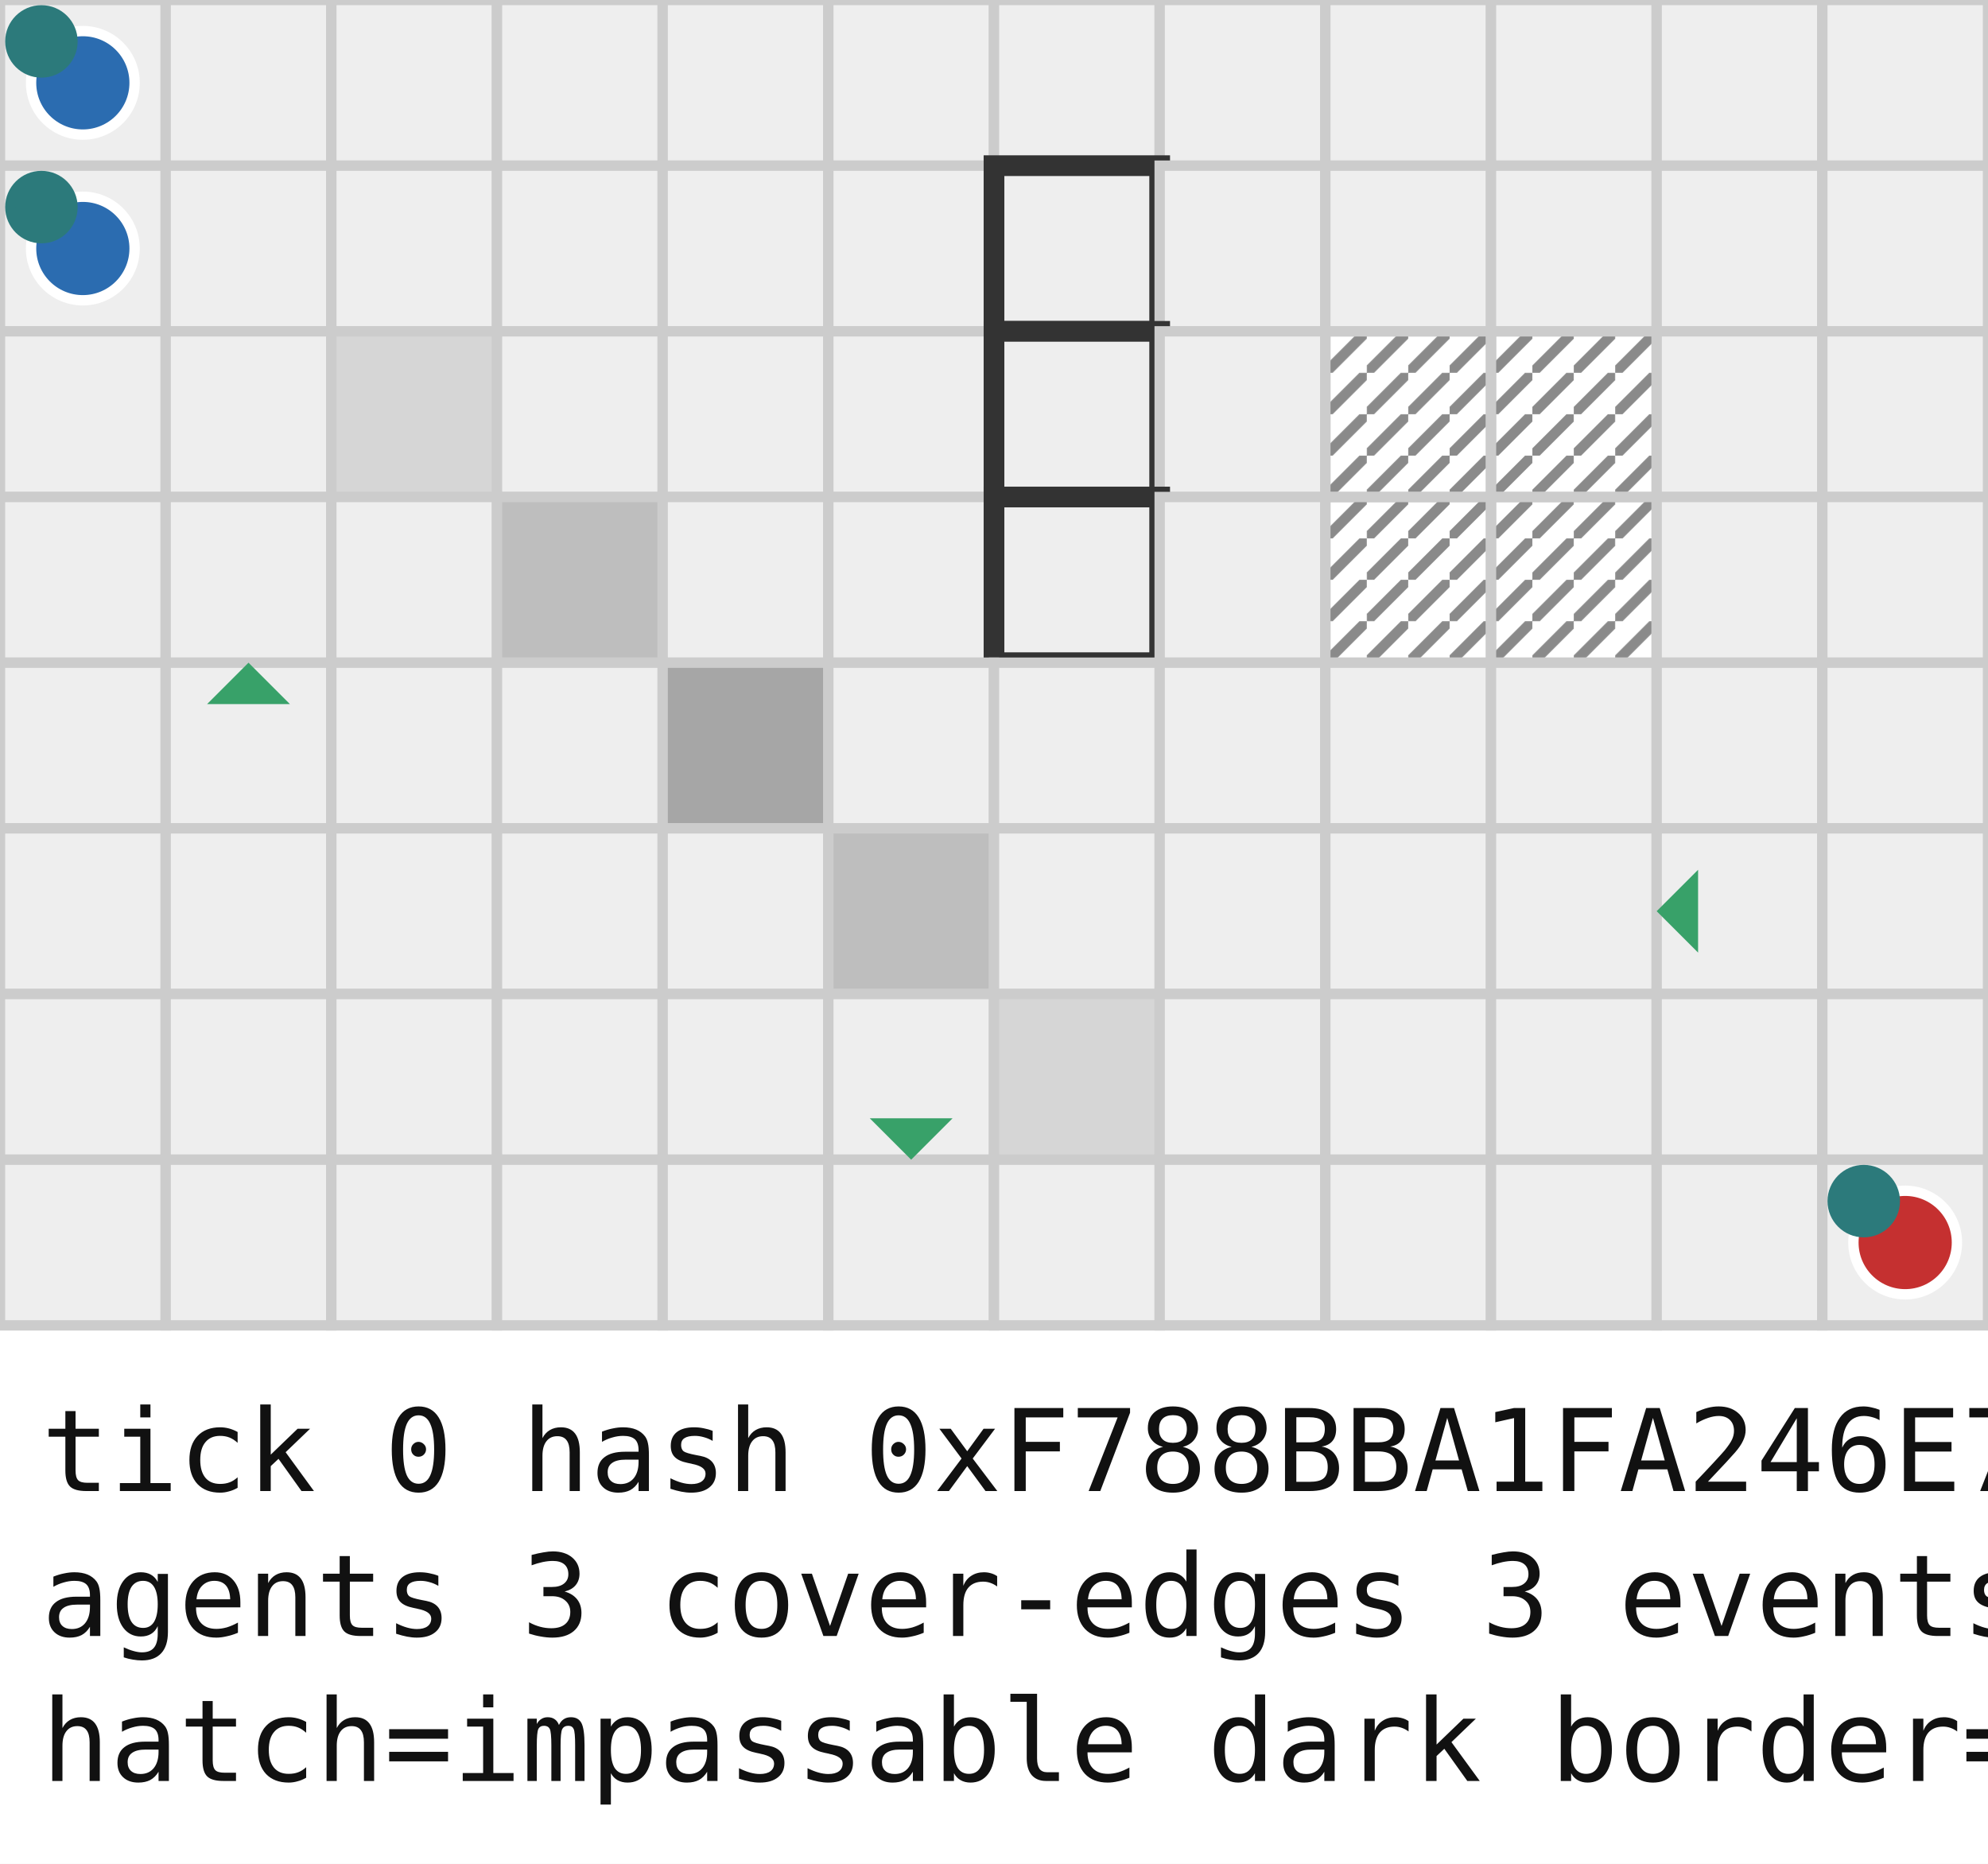
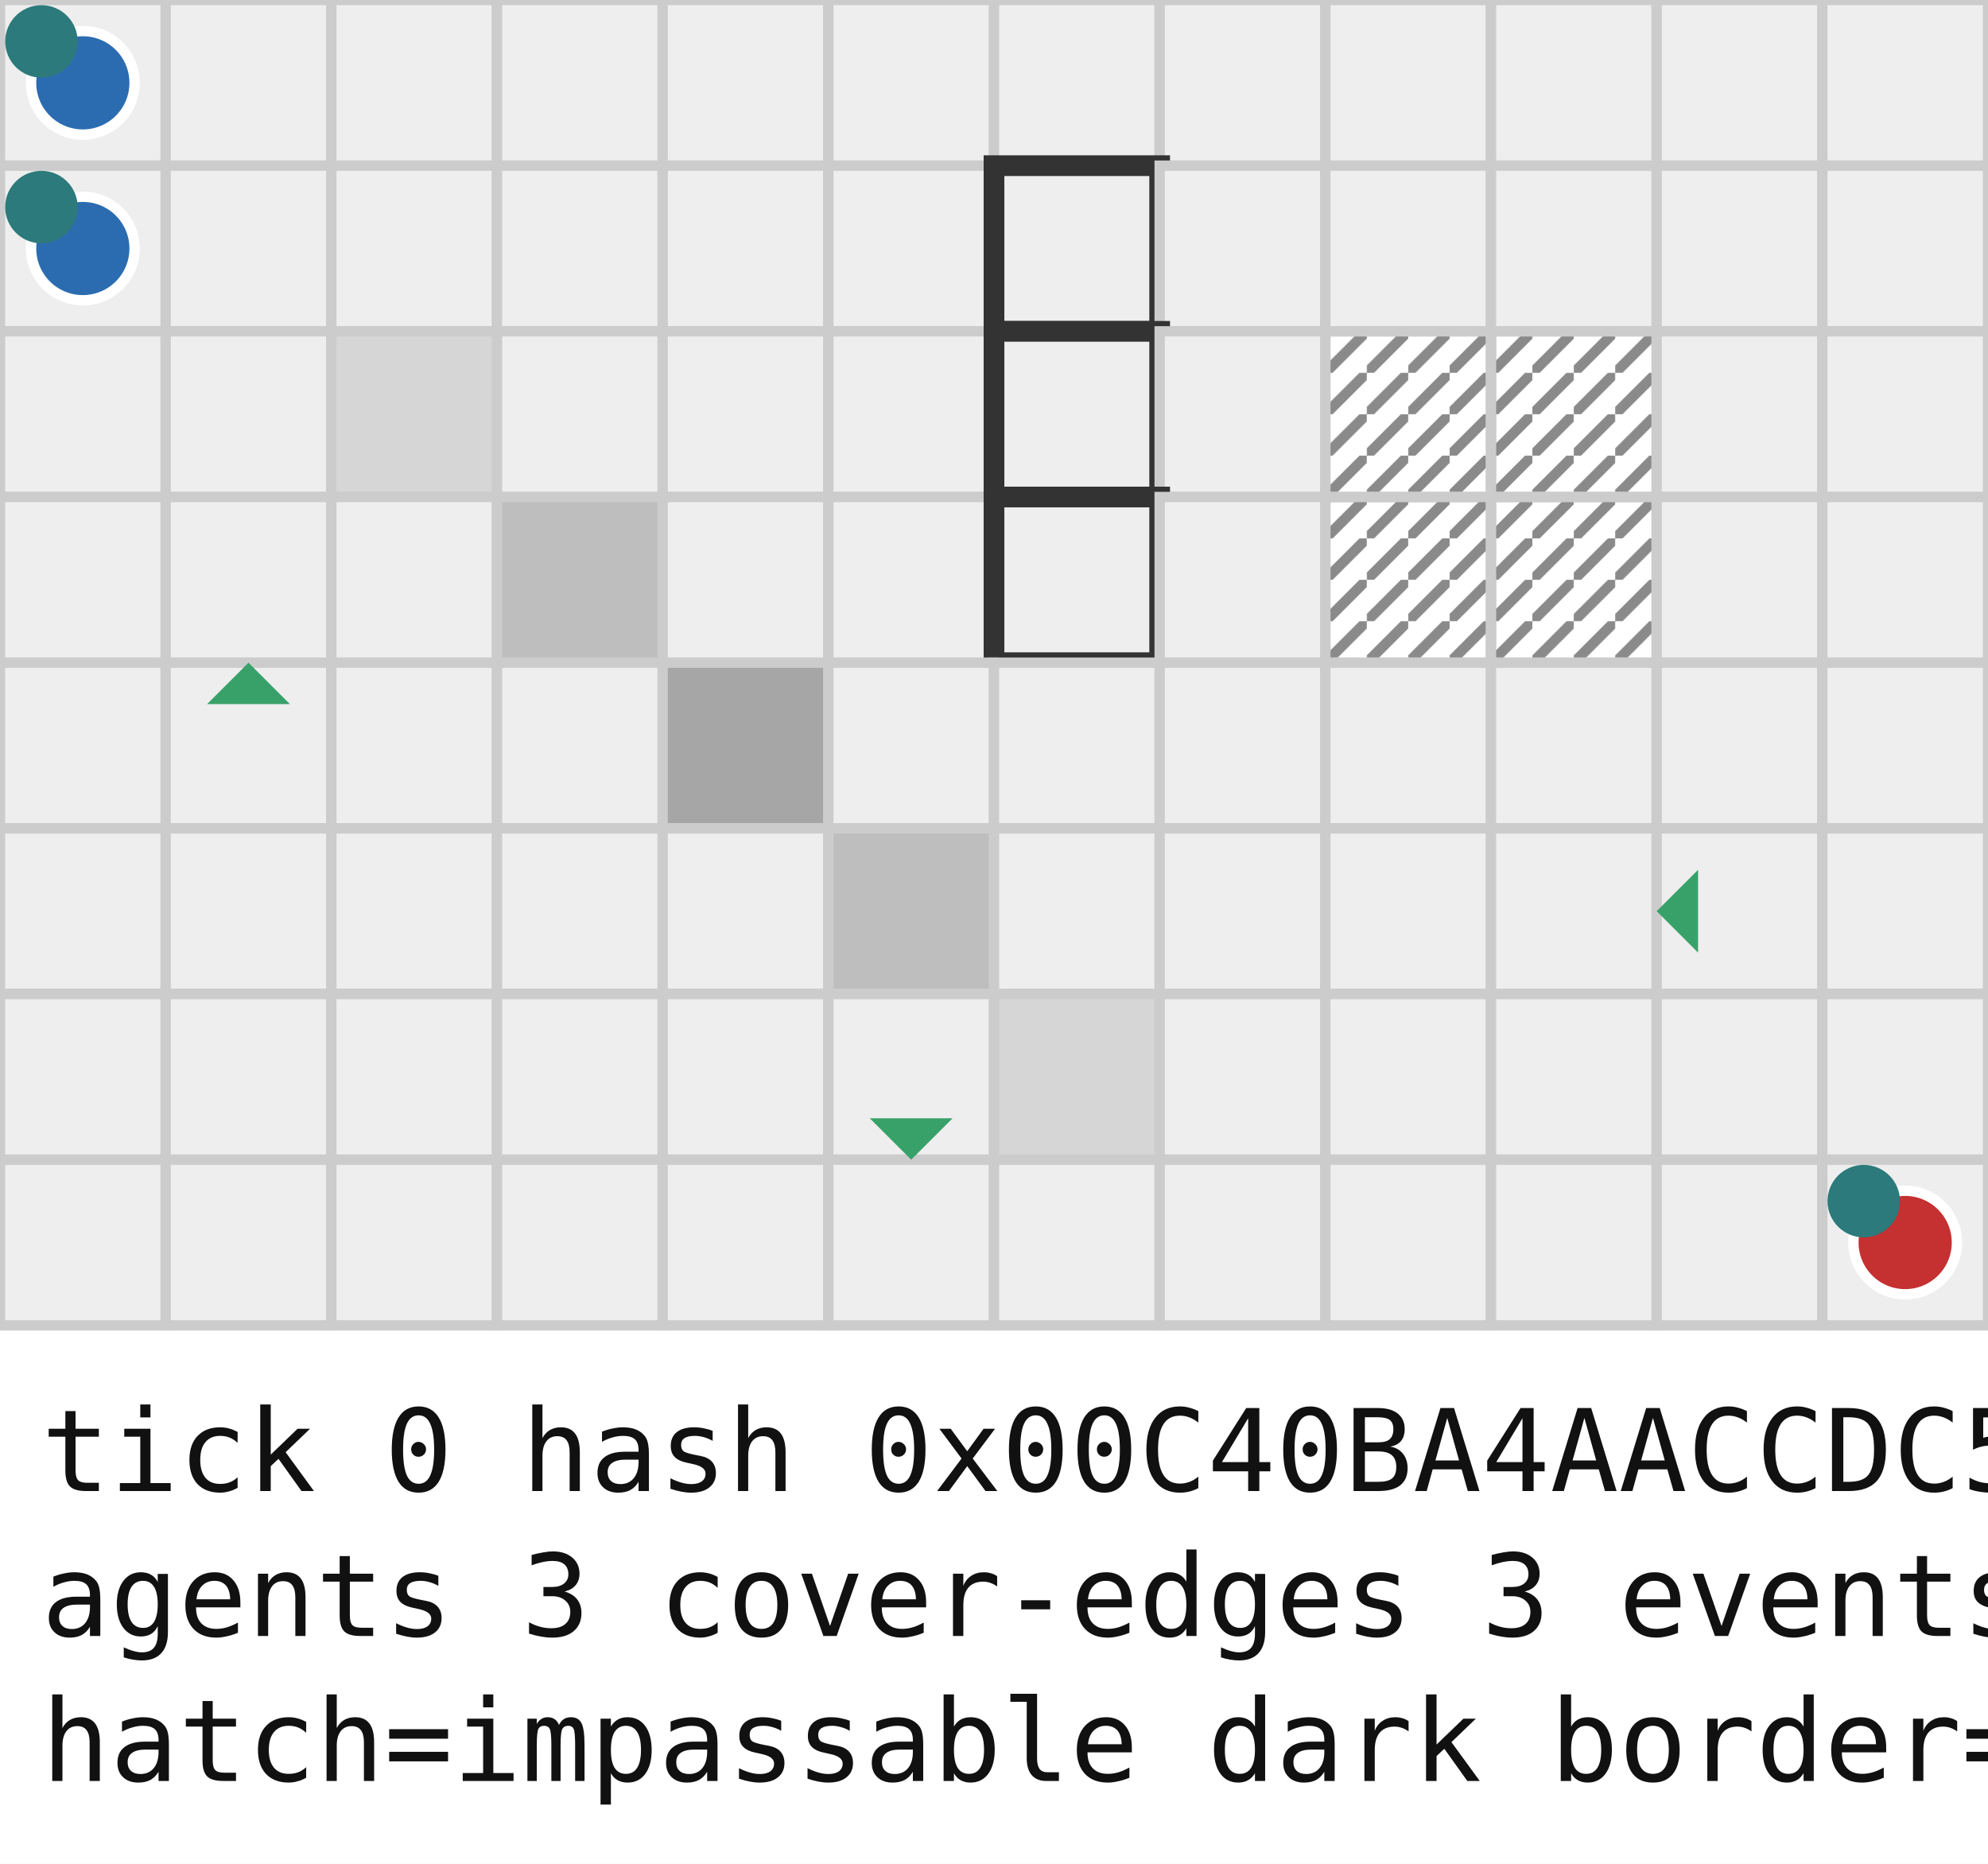
<svg xmlns="http://www.w3.org/2000/svg" width="192" height="180" viewBox="0 0 192 180">
  <defs>
    <pattern id="cw-hatch" width="4" height="4" patternUnits="userSpaceOnUse">
      <path d="M0,4 L4,0" stroke="#8a8a8a" stroke-width="1" />
    </pattern>
  </defs>
  <rect x="0" y="0" width="192" height="180" fill="#ffffff" />
  <rect x="0" y="0" width="16" height="16" fill="rgb(238,238,238)" stroke="#cccccc" stroke-width="1" />
  <rect x="16" y="0" width="16" height="16" fill="rgb(238,238,238)" stroke="#cccccc" stroke-width="1" />
  <rect x="32" y="0" width="16" height="16" fill="rgb(238,238,238)" stroke="#cccccc" stroke-width="1" />
  <rect x="48" y="0" width="16" height="16" fill="rgb(238,238,238)" stroke="#cccccc" stroke-width="1" />
  <rect x="64" y="0" width="16" height="16" fill="rgb(238,238,238)" stroke="#cccccc" stroke-width="1" />
  <rect x="80" y="0" width="16" height="16" fill="rgb(238,238,238)" stroke="#cccccc" stroke-width="1" />
  <rect x="96" y="0" width="16" height="16" fill="rgb(238,238,238)" stroke="#cccccc" stroke-width="1" />
  <rect x="112" y="0" width="16" height="16" fill="rgb(238,238,238)" stroke="#cccccc" stroke-width="1" />
  <rect x="128" y="0" width="16" height="16" fill="rgb(238,238,238)" stroke="#cccccc" stroke-width="1" />
  <rect x="144" y="0" width="16" height="16" fill="rgb(238,238,238)" stroke="#cccccc" stroke-width="1" />
  <rect x="160" y="0" width="16" height="16" fill="rgb(238,238,238)" stroke="#cccccc" stroke-width="1" />
  <rect x="176" y="0" width="16" height="16" fill="rgb(238,238,238)" stroke="#cccccc" stroke-width="1" />
  <rect x="0" y="16" width="16" height="16" fill="rgb(238,238,238)" stroke="#cccccc" stroke-width="1" />
  <rect x="16" y="16" width="16" height="16" fill="rgb(238,238,238)" stroke="#cccccc" stroke-width="1" />
  <rect x="32" y="16" width="16" height="16" fill="rgb(238,238,238)" stroke="#cccccc" stroke-width="1" />
  <rect x="48" y="16" width="16" height="16" fill="rgb(238,238,238)" stroke="#cccccc" stroke-width="1" />
  <rect x="64" y="16" width="16" height="16" fill="rgb(238,238,238)" stroke="#cccccc" stroke-width="1" />
  <rect x="80" y="16" width="16" height="16" fill="rgb(238,238,238)" stroke="#cccccc" stroke-width="1" />
  <rect x="96" y="16" width="16" height="16" fill="rgb(238,238,238)" stroke="#333333" stroke-width="2" />
  <rect x="112" y="16" width="16" height="16" fill="rgb(238,238,238)" stroke="#cccccc" stroke-width="1" />
  <rect x="128" y="16" width="16" height="16" fill="rgb(238,238,238)" stroke="#cccccc" stroke-width="1" />
  <rect x="144" y="16" width="16" height="16" fill="rgb(238,238,238)" stroke="#cccccc" stroke-width="1" />
  <rect x="160" y="16" width="16" height="16" fill="rgb(238,238,238)" stroke="#cccccc" stroke-width="1" />
  <rect x="176" y="16" width="16" height="16" fill="rgb(238,238,238)" stroke="#cccccc" stroke-width="1" />
  <rect x="0" y="32" width="16" height="16" fill="rgb(238,238,238)" stroke="#cccccc" stroke-width="1" />
  <rect x="16" y="32" width="16" height="16" fill="rgb(238,238,238)" stroke="#cccccc" stroke-width="1" />
  <rect x="32" y="32" width="16" height="16" fill="rgb(214,214,214)" stroke="#cccccc" stroke-width="1" />
  <rect x="48" y="32" width="16" height="16" fill="rgb(238,238,238)" stroke="#cccccc" stroke-width="1" />
  <rect x="64" y="32" width="16" height="16" fill="rgb(238,238,238)" stroke="#cccccc" stroke-width="1" />
  <rect x="80" y="32" width="16" height="16" fill="rgb(238,238,238)" stroke="#cccccc" stroke-width="1" />
  <rect x="96" y="32" width="16" height="16" fill="rgb(238,238,238)" stroke="#333333" stroke-width="2" />
  <rect x="112" y="32" width="16" height="16" fill="rgb(238,238,238)" stroke="#cccccc" stroke-width="1" />
  <rect x="128" y="32" width="16" height="16" fill="url(#cw-hatch)" stroke="#cccccc" stroke-width="1" />
  <rect x="144" y="32" width="16" height="16" fill="url(#cw-hatch)" stroke="#cccccc" stroke-width="1" />
  <rect x="160" y="32" width="16" height="16" fill="rgb(238,238,238)" stroke="#cccccc" stroke-width="1" />
  <rect x="176" y="32" width="16" height="16" fill="rgb(238,238,238)" stroke="#cccccc" stroke-width="1" />
  <rect x="0" y="48" width="16" height="16" fill="rgb(238,238,238)" stroke="#cccccc" stroke-width="1" />
  <rect x="16" y="48" width="16" height="16" fill="rgb(238,238,238)" stroke="#cccccc" stroke-width="1" />
  <rect x="32" y="48" width="16" height="16" fill="rgb(238,238,238)" stroke="#cccccc" stroke-width="1" />
  <rect x="48" y="48" width="16" height="16" fill="rgb(190,190,190)" stroke="#cccccc" stroke-width="1" />
  <rect x="64" y="48" width="16" height="16" fill="rgb(238,238,238)" stroke="#cccccc" stroke-width="1" />
  <rect x="80" y="48" width="16" height="16" fill="rgb(238,238,238)" stroke="#cccccc" stroke-width="1" />
  <rect x="96" y="48" width="16" height="16" fill="rgb(238,238,238)" stroke="#333333" stroke-width="2" />
  <rect x="112" y="48" width="16" height="16" fill="rgb(238,238,238)" stroke="#cccccc" stroke-width="1" />
  <rect x="128" y="48" width="16" height="16" fill="url(#cw-hatch)" stroke="#cccccc" stroke-width="1" />
  <rect x="144" y="48" width="16" height="16" fill="url(#cw-hatch)" stroke="#cccccc" stroke-width="1" />
  <rect x="160" y="48" width="16" height="16" fill="rgb(238,238,238)" stroke="#cccccc" stroke-width="1" />
  <rect x="176" y="48" width="16" height="16" fill="rgb(238,238,238)" stroke="#cccccc" stroke-width="1" />
  <rect x="0" y="64" width="16" height="16" fill="rgb(238,238,238)" stroke="#cccccc" stroke-width="1" />
  <rect x="16" y="64" width="16" height="16" fill="rgb(238,238,238)" stroke="#cccccc" stroke-width="1" />
  <rect x="32" y="64" width="16" height="16" fill="rgb(238,238,238)" stroke="#cccccc" stroke-width="1" />
  <rect x="48" y="64" width="16" height="16" fill="rgb(238,238,238)" stroke="#cccccc" stroke-width="1" />
  <rect x="64" y="64" width="16" height="16" fill="rgb(166,166,166)" stroke="#cccccc" stroke-width="1" />
  <rect x="80" y="64" width="16" height="16" fill="rgb(238,238,238)" stroke="#cccccc" stroke-width="1" />
  <rect x="96" y="64" width="16" height="16" fill="rgb(238,238,238)" stroke="#cccccc" stroke-width="1" />
  <rect x="112" y="64" width="16" height="16" fill="rgb(238,238,238)" stroke="#cccccc" stroke-width="1" />
  <rect x="128" y="64" width="16" height="16" fill="rgb(238,238,238)" stroke="#cccccc" stroke-width="1" />
  <rect x="144" y="64" width="16" height="16" fill="rgb(238,238,238)" stroke="#cccccc" stroke-width="1" />
  <rect x="160" y="64" width="16" height="16" fill="rgb(238,238,238)" stroke="#cccccc" stroke-width="1" />
  <rect x="176" y="64" width="16" height="16" fill="rgb(238,238,238)" stroke="#cccccc" stroke-width="1" />
  <rect x="0" y="80" width="16" height="16" fill="rgb(238,238,238)" stroke="#cccccc" stroke-width="1" />
  <rect x="16" y="80" width="16" height="16" fill="rgb(238,238,238)" stroke="#cccccc" stroke-width="1" />
  <rect x="32" y="80" width="16" height="16" fill="rgb(238,238,238)" stroke="#cccccc" stroke-width="1" />
  <rect x="48" y="80" width="16" height="16" fill="rgb(238,238,238)" stroke="#cccccc" stroke-width="1" />
  <rect x="64" y="80" width="16" height="16" fill="rgb(238,238,238)" stroke="#cccccc" stroke-width="1" />
  <rect x="80" y="80" width="16" height="16" fill="rgb(190,190,190)" stroke="#cccccc" stroke-width="1" />
  <rect x="96" y="80" width="16" height="16" fill="rgb(238,238,238)" stroke="#cccccc" stroke-width="1" />
  <rect x="112" y="80" width="16" height="16" fill="rgb(238,238,238)" stroke="#cccccc" stroke-width="1" />
  <rect x="128" y="80" width="16" height="16" fill="rgb(238,238,238)" stroke="#cccccc" stroke-width="1" />
  <rect x="144" y="80" width="16" height="16" fill="rgb(238,238,238)" stroke="#cccccc" stroke-width="1" />
  <rect x="160" y="80" width="16" height="16" fill="rgb(238,238,238)" stroke="#cccccc" stroke-width="1" />
  <rect x="176" y="80" width="16" height="16" fill="rgb(238,238,238)" stroke="#cccccc" stroke-width="1" />
  <rect x="0" y="96" width="16" height="16" fill="rgb(238,238,238)" stroke="#cccccc" stroke-width="1" />
  <rect x="16" y="96" width="16" height="16" fill="rgb(238,238,238)" stroke="#cccccc" stroke-width="1" />
  <rect x="32" y="96" width="16" height="16" fill="rgb(238,238,238)" stroke="#cccccc" stroke-width="1" />
  <rect x="48" y="96" width="16" height="16" fill="rgb(238,238,238)" stroke="#cccccc" stroke-width="1" />
  <rect x="64" y="96" width="16" height="16" fill="rgb(238,238,238)" stroke="#cccccc" stroke-width="1" />
  <rect x="80" y="96" width="16" height="16" fill="rgb(238,238,238)" stroke="#cccccc" stroke-width="1" />
  <rect x="96" y="96" width="16" height="16" fill="rgb(214,214,214)" stroke="#cccccc" stroke-width="1" />
  <rect x="112" y="96" width="16" height="16" fill="rgb(238,238,238)" stroke="#cccccc" stroke-width="1" />
  <rect x="128" y="96" width="16" height="16" fill="rgb(238,238,238)" stroke="#cccccc" stroke-width="1" />
  <rect x="144" y="96" width="16" height="16" fill="rgb(238,238,238)" stroke="#cccccc" stroke-width="1" />
  <rect x="160" y="96" width="16" height="16" fill="rgb(238,238,238)" stroke="#cccccc" stroke-width="1" />
  <rect x="176" y="96" width="16" height="16" fill="rgb(238,238,238)" stroke="#cccccc" stroke-width="1" />
  <rect x="0" y="112" width="16" height="16" fill="rgb(238,238,238)" stroke="#cccccc" stroke-width="1" />
  <rect x="16" y="112" width="16" height="16" fill="rgb(238,238,238)" stroke="#cccccc" stroke-width="1" />
  <rect x="32" y="112" width="16" height="16" fill="rgb(238,238,238)" stroke="#cccccc" stroke-width="1" />
  <rect x="48" y="112" width="16" height="16" fill="rgb(238,238,238)" stroke="#cccccc" stroke-width="1" />
  <rect x="64" y="112" width="16" height="16" fill="rgb(238,238,238)" stroke="#cccccc" stroke-width="1" />
  <rect x="80" y="112" width="16" height="16" fill="rgb(238,238,238)" stroke="#cccccc" stroke-width="1" />
  <rect x="96" y="112" width="16" height="16" fill="rgb(238,238,238)" stroke="#cccccc" stroke-width="1" />
  <rect x="112" y="112" width="16" height="16" fill="rgb(238,238,238)" stroke="#cccccc" stroke-width="1" />
  <rect x="128" y="112" width="16" height="16" fill="rgb(238,238,238)" stroke="#cccccc" stroke-width="1" />
  <rect x="144" y="112" width="16" height="16" fill="rgb(238,238,238)" stroke="#cccccc" stroke-width="1" />
  <rect x="160" y="112" width="16" height="16" fill="rgb(238,238,238)" stroke="#cccccc" stroke-width="1" />
  <rect x="176" y="112" width="16" height="16" fill="rgb(238,238,238)" stroke="#cccccc" stroke-width="1" />
  <polygon points="24,64 20,68 28,68" fill="#38a169" />
  <polygon points="160,88 164,84 164,92" fill="#38a169" />
  <polygon points="88,112 84,108 92,108" fill="#38a169" />
  <circle cx="8" cy="8" r="5" fill="#2b6cb0" stroke="#ffffff" stroke-width="1" />
  <circle cx="8" cy="24" r="5" fill="#2b6cb0" stroke="#ffffff" stroke-width="1" />
  <circle cx="184" cy="120" r="5" fill="#c53030" stroke="#ffffff" stroke-width="1" />
  <circle cx="4" cy="4" r="3" fill="#2c7a7b" stroke="#2c7a7b" stroke-width="1" />
  <circle cx="4" cy="20" r="3" fill="#2c7a7b" stroke="#2c7a7b" stroke-width="1" />
  <circle cx="180" cy="116" r="3" fill="#2c7a7b" stroke="#2c7a7b" stroke-width="1" />
-   <text x="4" y="144" font-family="monospace" font-size="11" fill="#111111">tick 0  hash 0xF788BBA1FA246E7D  draws 0</text>
+   <text x="4" y="144" font-family="monospace" font-size="11" fill="#111111">tick 0  hash 0x00C40BA4AACCDC58  draws 0</text>
  <text x="4" y="158" font-family="monospace" font-size="11" fill="#111111">agents 3  cover-edges 3  events 0</text>
  <text x="4" y="172" font-family="monospace" font-size="11" fill="#111111">hatch=impassable  dark border=opaque  darker fill=higher elevation  triangle=cover  circle=agent</text>
</svg>
